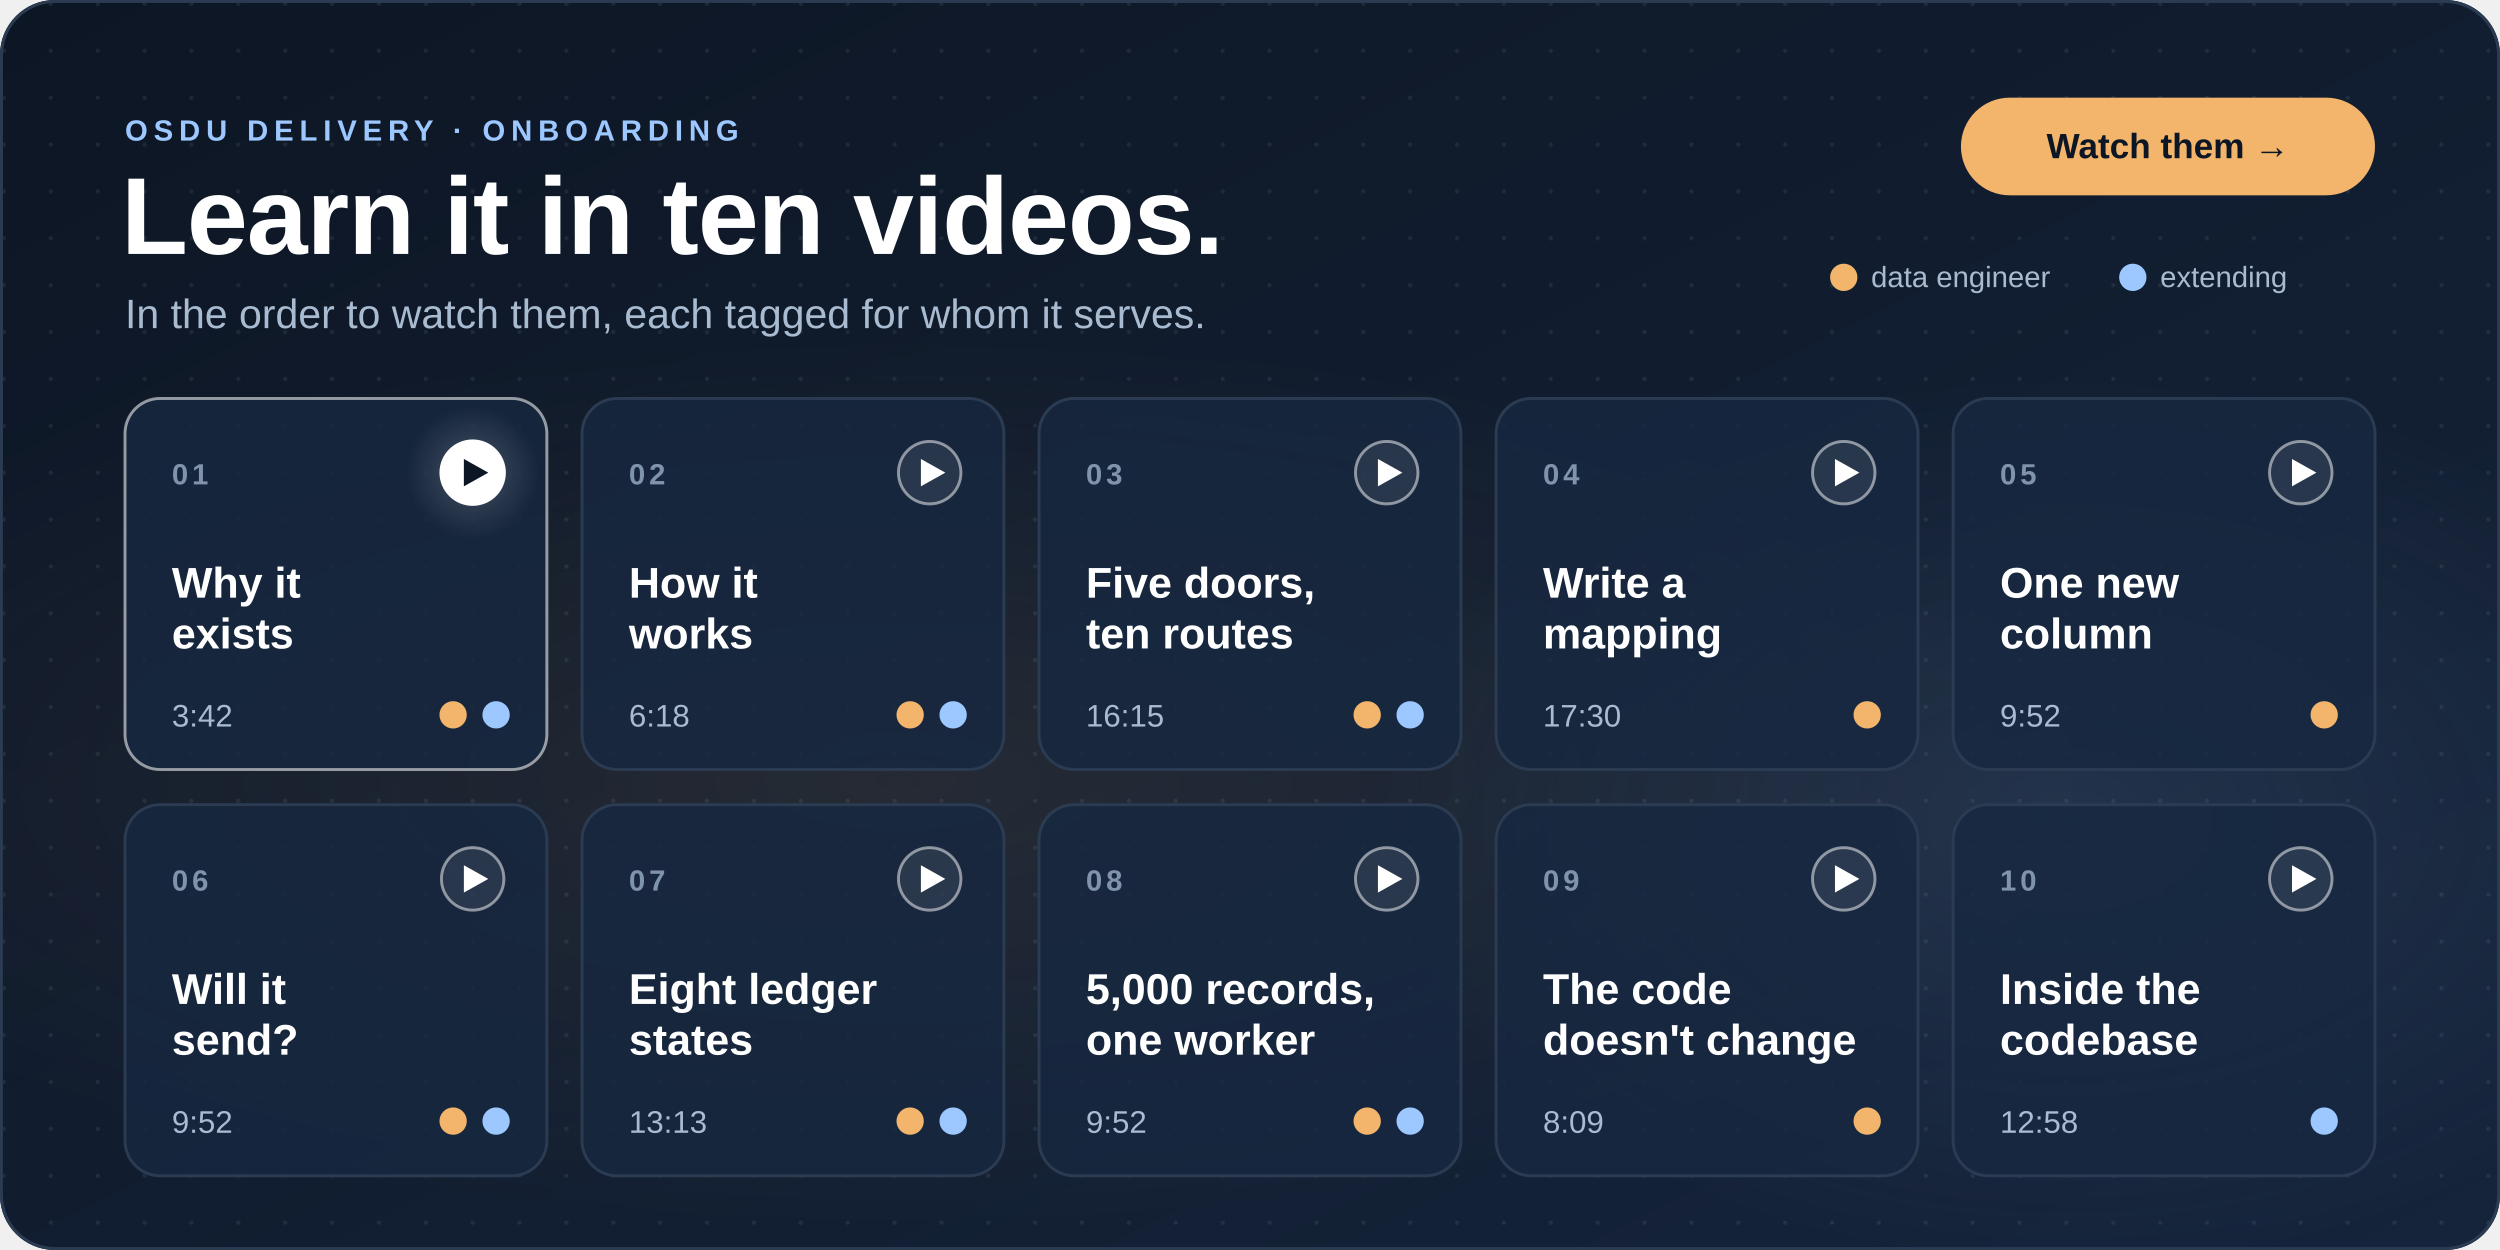
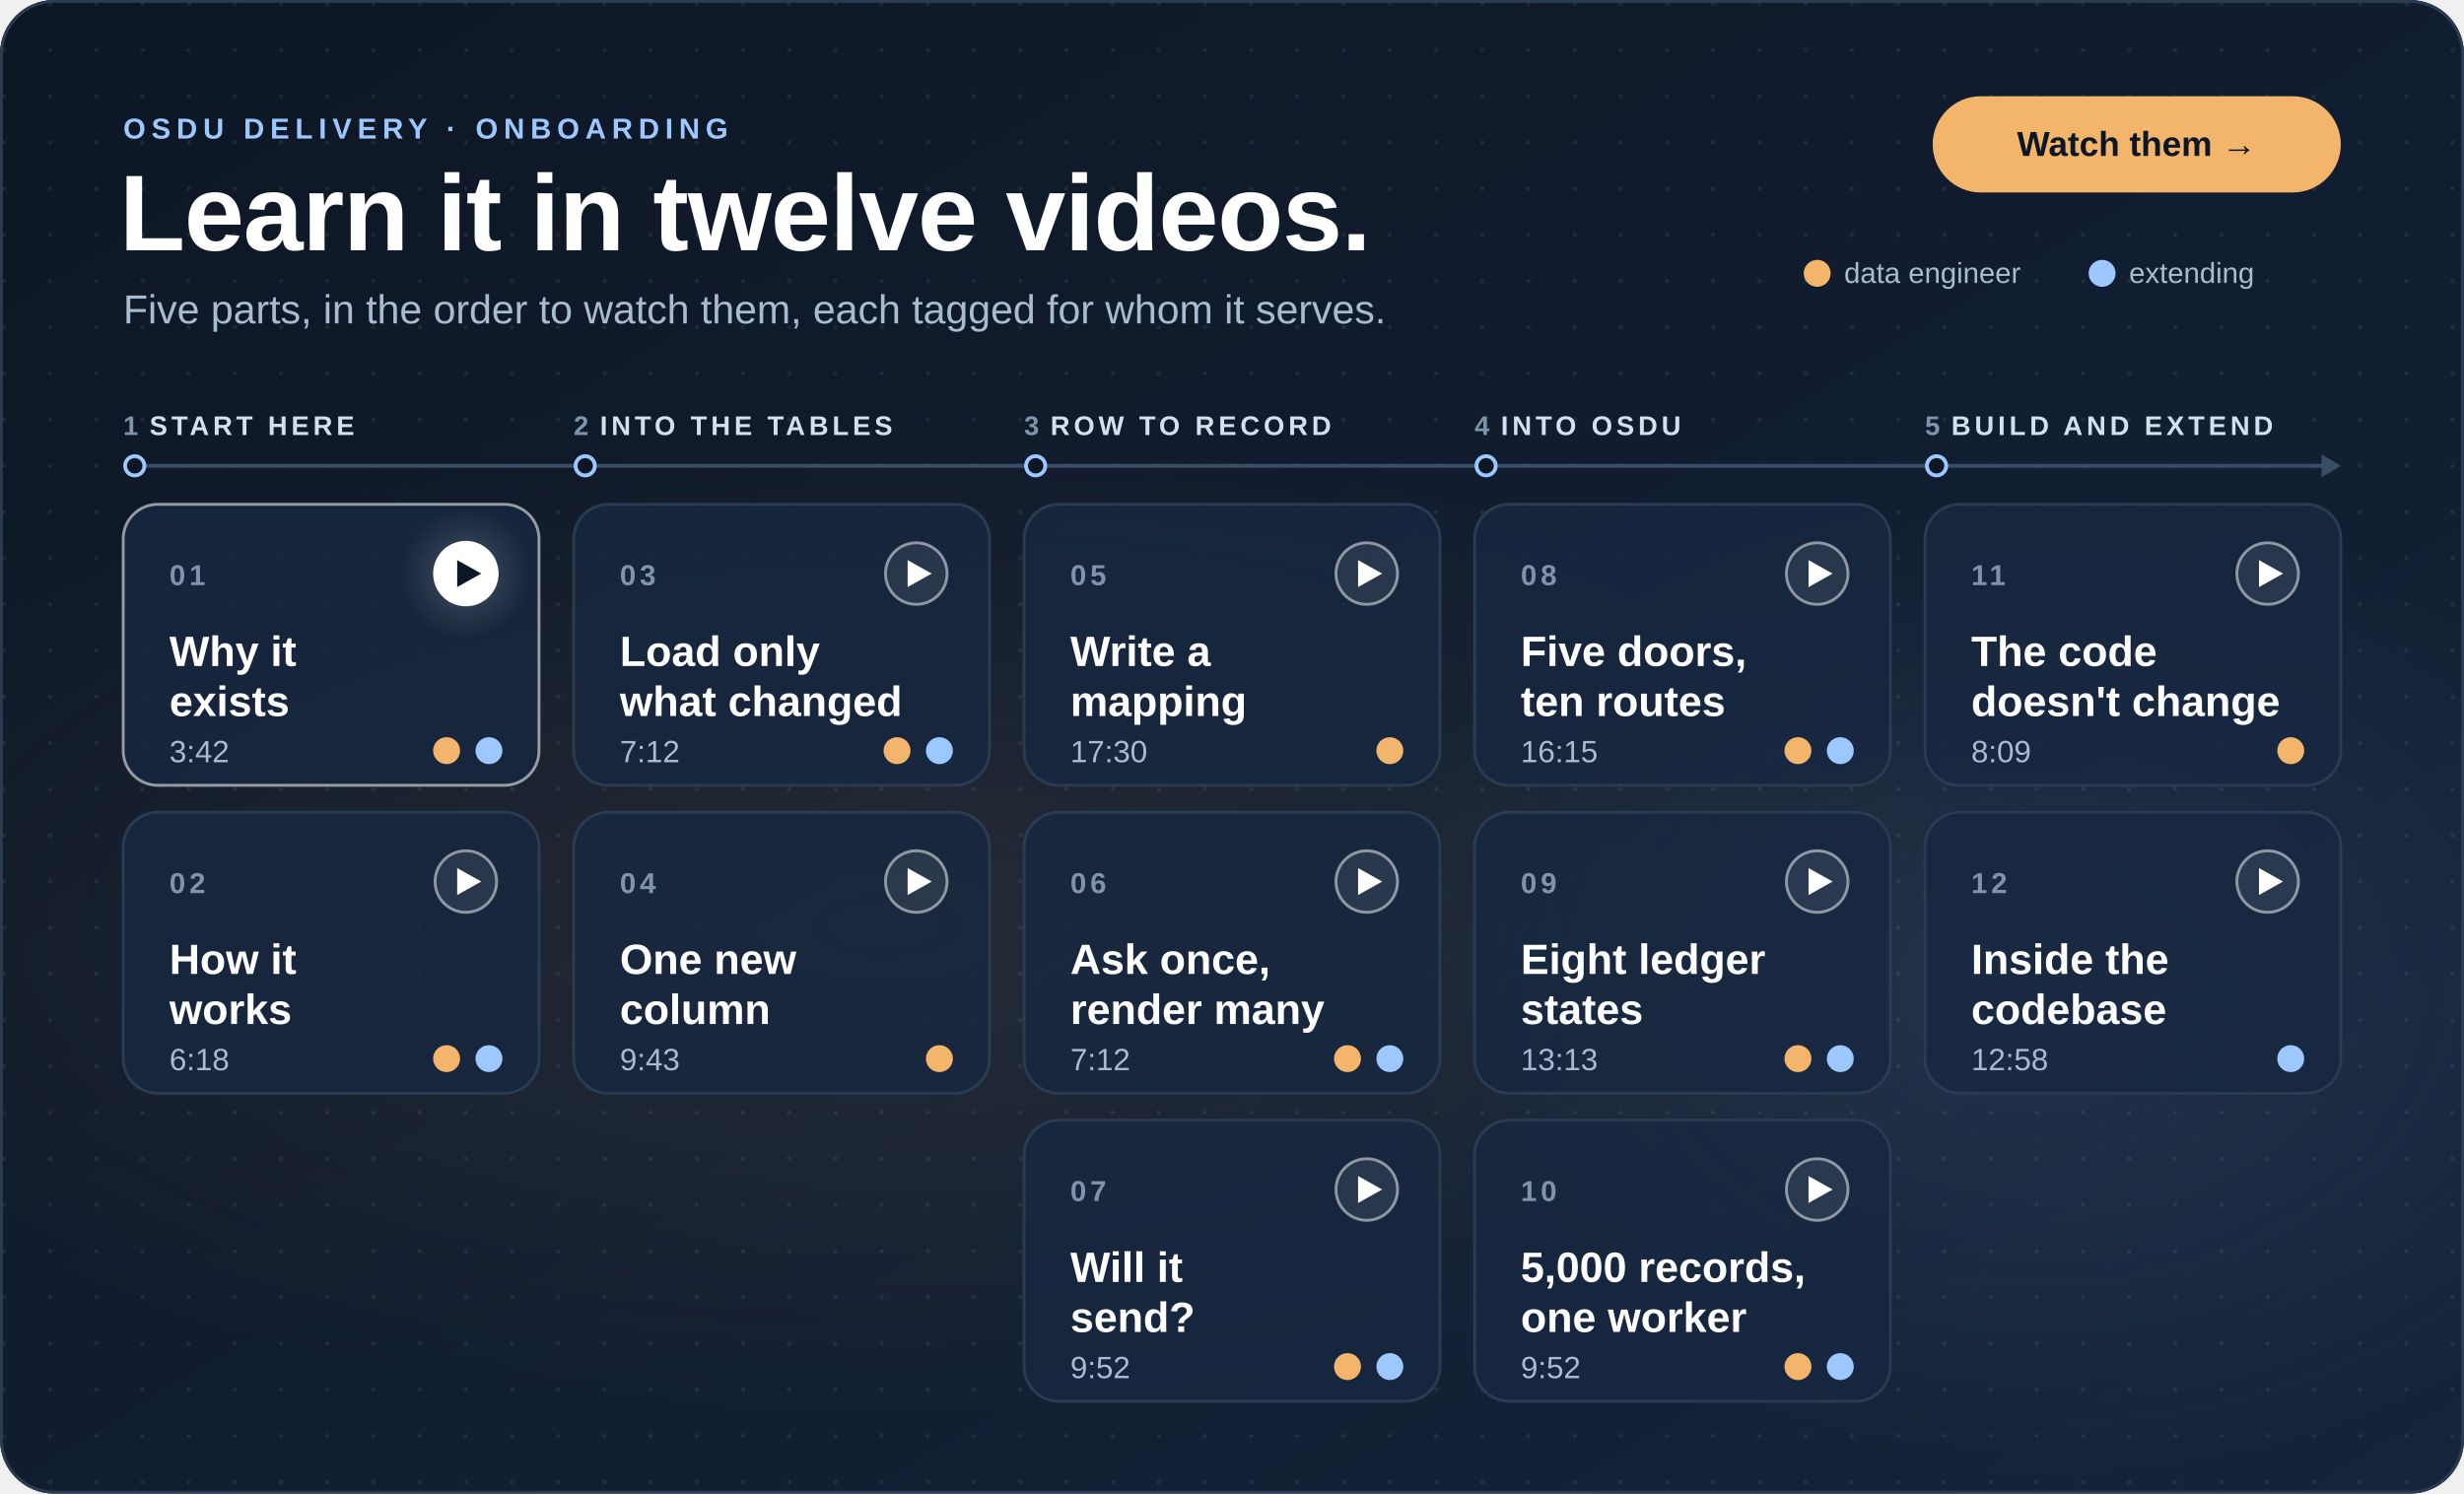
- <svg xmlns="http://www.w3.org/2000/svg" viewBox="0 0 1280 640" width="1280" height="640" role="img" aria-labelledby="title desc">
+ <svg xmlns="http://www.w3.org/2000/svg" viewBox="0 0 1280 776" width="1280" height="776" role="img" aria-labelledby="title desc">
  <defs>
    <linearGradient id="bg" x1="0" y1="0" x2="1" y2="1">
      <stop offset="0" stop-color="#0d1624" />
      <stop offset="1" stop-color="#15243b" />
    </linearGradient>
    <radialGradient id="glow" cx="0.5" cy="0.5" r="0.5">
      <stop offset="0" stop-color="#ffffff" stop-opacity="0.2" />
      <stop offset="1" stop-color="#ffffff" stop-opacity="0" />
    </radialGradient>
    <radialGradient id="warmth" cx="0.5" cy="0.5" r="0.5">
      <stop offset="0" stop-color="#f2b56b" stop-opacity="0.09" />
      <stop offset="1" stop-color="#f2b56b" stop-opacity="0" />
    </radialGradient>
    <radialGradient id="cool" cx="0.5" cy="0.5" r="0.5">
      <stop offset="0" stop-color="#9cc8ff" stop-opacity="0.11" />
      <stop offset="1" stop-color="#9cc8ff" stop-opacity="0" />
    </radialGradient>
    <pattern id="dots" width="24" height="24" patternUnits="userSpaceOnUse">
      <circle cx="2" cy="2" r="1.1" fill="#9db0c6" fill-opacity="0.11" />
    </pattern>
    <clipPath id="card">
-       <rect width="1280" height="640" rx="28" />
+       <rect width="1280" height="776" rx="28" />
    </clipPath>
  </defs>
  <style>
    text { font-family: "Segoe UI", -apple-system, BlinkMacSystemFont, "Helvetica Neue", Arial, sans-serif; }
    .kick { font-size: 15px; font-weight: 700; letter-spacing: 3px; fill: #9cc8ff; }
    .title { font-size: 56px; font-weight: 800; fill: #ffffff; letter-spacing: -0.5px; }
    .sub { font-size: 21px; fill: #a9bbd0; }
    .cta { font-size: 18px; font-weight: 700; fill: #0d1624; }
    .legend { font-size: 15px; fill: #a9bbd0; }
+     .part { font-size: 14px; font-weight: 700; letter-spacing: 2px; fill: #d5e0ee; }
+     .partnum { fill: #7f93ab; }
+     .rail { stroke: #3a4d66; stroke-width: 2; }
    .tile { fill: #172840; fill-opacity: 0.82; stroke: #2a3b52; stroke-width: 1.5; }
    .num { font-size: 15px; font-weight: 800; letter-spacing: 2px; fill: #7f93ab; }
    .name { font-size: 22px; font-weight: 700; fill: #ffffff; }
    .meta { font-size: 16px; fill: #a9bbd0; }
    .pulse { transform-box: fill-box; transform-origin: center; animation: pulse 2.6s ease-out infinite; }
    @keyframes pulse { from { transform: scale(1); opacity: 0.55; } to { transform: scale(1.9); opacity: 0; } }
    @media (prefers-reduced-motion: reduce) {
      .pulse { animation: none; opacity: 0; }
    }
  </style>
  <g clip-path="url(#card)">
-     <rect width="1280" height="640" fill="url(#bg)" />
-     <rect width="1280" height="640" fill="url(#dots)" />
-     <ellipse cx="460" cy="400" rx="620" ry="230" fill="url(#warmth)" />
-     <ellipse cx="1060" cy="420" rx="360" ry="230" fill="url(#cool)" />
-   </g>
-   <rect x="0.75" y="0.75" width="1278.5" height="638.5" rx="27.5" fill="none" stroke="#2a3b52" stroke-width="1.5" />
+     <rect width="1280" height="776" fill="url(#bg)" />
+     <rect width="1280" height="776" fill="url(#dots)" />
+     <ellipse cx="460" cy="481" rx="620" ry="260" fill="url(#warmth)" />
+     <ellipse cx="1060" cy="512" rx="360" ry="260" fill="url(#cool)" />
+   </g>
+   <rect x="0.75" y="0.75" width="1278.5" height="774.5" rx="27.5" fill="none" stroke="#2a3b52" stroke-width="1.5" />
  <text class="kick" x="64" y="72">OSDU DELIVERY · ONBOARDING</text>
-   <text class="title" x="62" y="130">Learn it in ten videos.</text>
-   <text class="sub" x="64" y="168">In the order to watch them, each tagged for whom it serves.</text>
+   <text class="title" x="62" y="130">Learn it in twelve videos.</text>
+   <text class="sub" x="64" y="168">Five parts, in the order to watch them, each tagged for whom it serves.</text>
  <rect x="1004" y="50" width="212" height="50" rx="25" fill="#f2b56b" />
  <text class="cta" x="1110" y="81" text-anchor="middle">Watch them →</text>
  <g transform="translate(944 142)">
    <circle r="7" fill="#f2b56b" />
    <text class="legend" x="14" y="5">data engineer</text>
  </g>
  <g transform="translate(1092 142)">
    <circle r="7" fill="#9cc8ff" />
    <text class="legend" x="14" y="5">extending</text>
  </g>
-   <g>
-     <rect class="tile" x="64" y="204" width="216" height="190" rx="18" style="stroke: #ffffff; stroke-opacity: 0.55" />
-     <text class="num" x="88" y="248">01</text>
-     <circle cx="242" cy="242" r="34" fill="url(#glow)" />
-     <circle class="pulse" cx="242" cy="242" r="16" fill="none" stroke="#ffffff" stroke-width="2" />
-     <circle cx="242" cy="242" r="16" fill="#ffffff" />
-     <path d="M237.5 235 L250 242 L237.5 249 Z" fill="#0d1624" />
-     <text class="name" x="88" y="306">Why it</text>
-     <text class="name" x="88" y="332">exists</text>
-     <text class="meta" x="88" y="372">3:42</text>
-     <circle cx="254" cy="366" r="7" fill="#9cc8ff" />
-     <circle cx="232" cy="366" r="7" fill="#f2b56b" />
-   </g>
-   <g>
-     <rect class="tile" x="298" y="204" width="216" height="190" rx="18" />
-     <text class="num" x="322" y="248">02</text>
-     <circle cx="476" cy="242" r="16" fill="#ffffff" fill-opacity="0.08" stroke="#ffffff" stroke-opacity="0.5" stroke-width="1.5" />
-     <path d="M471.5 235 L484 242 L471.5 249 Z" fill="#ffffff" />
-     <text class="name" x="322" y="306">How it</text>
-     <text class="name" x="322" y="332">works</text>
-     <text class="meta" x="322" y="372">6:18</text>
-     <circle cx="488" cy="366" r="7" fill="#9cc8ff" />
-     <circle cx="466" cy="366" r="7" fill="#f2b56b" />
-   </g>
-   <g>
-     <rect class="tile" x="532" y="204" width="216" height="190" rx="18" />
-     <text class="num" x="556" y="248">03</text>
-     <circle cx="710" cy="242" r="16" fill="#ffffff" fill-opacity="0.08" stroke="#ffffff" stroke-opacity="0.5" stroke-width="1.5" />
-     <path d="M705.5 235 L718 242 L705.5 249 Z" fill="#ffffff" />
-     <text class="name" x="556" y="306">Five doors,</text>
-     <text class="name" x="556" y="332">ten routes</text>
-     <text class="meta" x="556" y="372">16:15</text>
-     <circle cx="722" cy="366" r="7" fill="#9cc8ff" />
-     <circle cx="700" cy="366" r="7" fill="#f2b56b" />
-   </g>
-   <g>
-     <rect class="tile" x="766" y="204" width="216" height="190" rx="18" />
-     <text class="num" x="790" y="248">04</text>
-     <circle cx="944" cy="242" r="16" fill="#ffffff" fill-opacity="0.08" stroke="#ffffff" stroke-opacity="0.5" stroke-width="1.5" />
-     <path d="M939.5 235 L952 242 L939.5 249 Z" fill="#ffffff" />
-     <text class="name" x="790" y="306">Write a</text>
-     <text class="name" x="790" y="332">mapping</text>
-     <text class="meta" x="790" y="372">17:30</text>
-     <circle cx="956" cy="366" r="7" fill="#f2b56b" />
-   </g>
-   <g>
-     <rect class="tile" x="1000" y="204" width="216" height="190" rx="18" />
-     <text class="num" x="1024" y="248">05</text>
-     <circle cx="1178" cy="242" r="16" fill="#ffffff" fill-opacity="0.08" stroke="#ffffff" stroke-opacity="0.5" stroke-width="1.5" />
-     <path d="M1173.5 235 L1186 242 L1173.5 249 Z" fill="#ffffff" />
-     <text class="name" x="1024" y="306">One new</text>
-     <text class="name" x="1024" y="332">column</text>
-     <text class="meta" x="1024" y="372">9:52</text>
-     <circle cx="1190" cy="366" r="7" fill="#f2b56b" />
-   </g>
-   <g>
-     <rect class="tile" x="64" y="412" width="216" height="190" rx="18" />
-     <text class="num" x="88" y="456">06</text>
-     <circle cx="242" cy="450" r="16" fill="#ffffff" fill-opacity="0.08" stroke="#ffffff" stroke-opacity="0.5" stroke-width="1.5" />
-     <path d="M237.5 443 L250 450 L237.5 457 Z" fill="#ffffff" />
-     <text class="name" x="88" y="514">Will it</text>
-     <text class="name" x="88" y="540">send?</text>
-     <text class="meta" x="88" y="580">9:52</text>
-     <circle cx="254" cy="574" r="7" fill="#9cc8ff" />
-     <circle cx="232" cy="574" r="7" fill="#f2b56b" />
-   </g>
-   <g>
-     <rect class="tile" x="298" y="412" width="216" height="190" rx="18" />
-     <text class="num" x="322" y="456">07</text>
-     <circle cx="476" cy="450" r="16" fill="#ffffff" fill-opacity="0.08" stroke="#ffffff" stroke-opacity="0.5" stroke-width="1.5" />
-     <path d="M471.5 443 L484 450 L471.5 457 Z" fill="#ffffff" />
-     <text class="name" x="322" y="514">Eight ledger</text>
-     <text class="name" x="322" y="540">states</text>
-     <text class="meta" x="322" y="580">13:13</text>
-     <circle cx="488" cy="574" r="7" fill="#9cc8ff" />
-     <circle cx="466" cy="574" r="7" fill="#f2b56b" />
-   </g>
-   <g>
-     <rect class="tile" x="532" y="412" width="216" height="190" rx="18" />
-     <text class="num" x="556" y="456">08</text>
-     <circle cx="710" cy="450" r="16" fill="#ffffff" fill-opacity="0.08" stroke="#ffffff" stroke-opacity="0.5" stroke-width="1.5" />
-     <path d="M705.5 443 L718 450 L705.5 457 Z" fill="#ffffff" />
-     <text class="name" x="556" y="514">5,000 records,</text>
-     <text class="name" x="556" y="540">one worker</text>
-     <text class="meta" x="556" y="580">9:52</text>
-     <circle cx="722" cy="574" r="7" fill="#9cc8ff" />
-     <circle cx="700" cy="574" r="7" fill="#f2b56b" />
-   </g>
-   <g>
-     <rect class="tile" x="766" y="412" width="216" height="190" rx="18" />
-     <text class="num" x="790" y="456">09</text>
-     <circle cx="944" cy="450" r="16" fill="#ffffff" fill-opacity="0.08" stroke="#ffffff" stroke-opacity="0.5" stroke-width="1.5" />
-     <path d="M939.5 443 L952 450 L939.5 457 Z" fill="#ffffff" />
-     <text class="name" x="790" y="514">The code</text>
-     <text class="name" x="790" y="540">doesn't change</text>
-     <text class="meta" x="790" y="580">8:09</text>
-     <circle cx="956" cy="574" r="7" fill="#f2b56b" />
-   </g>
-   <g>
-     <rect class="tile" x="1000" y="412" width="216" height="190" rx="18" />
-     <text class="num" x="1024" y="456">10</text>
-     <circle cx="1178" cy="450" r="16" fill="#ffffff" fill-opacity="0.08" stroke="#ffffff" stroke-opacity="0.5" stroke-width="1.5" />
-     <path d="M1173.5 443 L1186 450 L1173.5 457 Z" fill="#ffffff" />
-     <text class="name" x="1024" y="514">Inside the</text>
-     <text class="name" x="1024" y="540">codebase</text>
-     <text class="meta" x="1024" y="580">12:58</text>
-     <circle cx="1190" cy="574" r="7" fill="#9cc8ff" />
+   <line class="rail" x1="70" y1="242" x2="1208" y2="242" />
+   <path d="M1206 236 L1216 242 L1206 248 Z" fill="#3a4d66" />
+   <text class="part" x="64" y="226">
+     <tspan class="partnum">1</tspan>  START HERE</text>
+   <circle cx="70" cy="242" r="5" fill="#0d1624" stroke="#9cc8ff" stroke-width="2" />
+   <text class="part" x="298" y="226">
+     <tspan class="partnum">2</tspan>  INTO THE TABLES</text>
+   <circle cx="304" cy="242" r="5" fill="#0d1624" stroke="#9cc8ff" stroke-width="2" />
+   <text class="part" x="532" y="226">
+     <tspan class="partnum">3</tspan>  ROW TO RECORD</text>
+   <circle cx="538" cy="242" r="5" fill="#0d1624" stroke="#9cc8ff" stroke-width="2" />
+   <text class="part" x="766" y="226">
+     <tspan class="partnum">4</tspan>  INTO OSDU</text>
+   <circle cx="772" cy="242" r="5" fill="#0d1624" stroke="#9cc8ff" stroke-width="2" />
+   <text class="part" x="1000" y="226">
+     <tspan class="partnum">5</tspan>  BUILD AND EXTEND</text>
+   <circle cx="1006" cy="242" r="5" fill="#0d1624" stroke="#9cc8ff" stroke-width="2" />
+   <g>
+     <rect class="tile" x="64" y="262" width="216" height="146" rx="18" style="stroke: #ffffff; stroke-opacity: 0.55" />
+     <text class="num" x="88" y="304">01</text>
+     <circle cx="242" cy="298" r="34" fill="url(#glow)" />
+     <circle class="pulse" cx="242" cy="298" r="16" fill="none" stroke="#ffffff" stroke-width="2" />
+     <circle cx="242" cy="298" r="16" fill="#ffffff" />
+     <path d="M237.5 291 L250 298 L237.5 305 Z" fill="#0d1624" />
+     <text class="name" x="88" y="346">Why it</text>
+     <text class="name" x="88" y="372">exists</text>
+     <text class="meta" x="88" y="396">3:42</text>
+     <circle cx="254" cy="390" r="7" fill="#9cc8ff" />
+     <circle cx="232" cy="390" r="7" fill="#f2b56b" />
+   </g>
+   <g>
+     <rect class="tile" x="64" y="422" width="216" height="146" rx="18" />
+     <text class="num" x="88" y="464">02</text>
+     <circle cx="242" cy="458" r="16" fill="#ffffff" fill-opacity="0.08" stroke="#ffffff" stroke-opacity="0.5" stroke-width="1.5" />
+     <path d="M237.5 451 L250 458 L237.5 465 Z" fill="#ffffff" />
+     <text class="name" x="88" y="506">How it</text>
+     <text class="name" x="88" y="532">works</text>
+     <text class="meta" x="88" y="556">6:18</text>
+     <circle cx="254" cy="550" r="7" fill="#9cc8ff" />
+     <circle cx="232" cy="550" r="7" fill="#f2b56b" />
+   </g>
+   <g>
+     <rect class="tile" x="298" y="262" width="216" height="146" rx="18" />
+     <text class="num" x="322" y="304">03</text>
+     <circle cx="476" cy="298" r="16" fill="#ffffff" fill-opacity="0.08" stroke="#ffffff" stroke-opacity="0.5" stroke-width="1.5" />
+     <path d="M471.5 291 L484 298 L471.5 305 Z" fill="#ffffff" />
+     <text class="name" x="322" y="346">Load only</text>
+     <text class="name" x="322" y="372">what changed</text>
+     <text class="meta" x="322" y="396">7:12</text>
+     <circle cx="488" cy="390" r="7" fill="#9cc8ff" />
+     <circle cx="466" cy="390" r="7" fill="#f2b56b" />
+   </g>
+   <g>
+     <rect class="tile" x="298" y="422" width="216" height="146" rx="18" />
+     <text class="num" x="322" y="464">04</text>
+     <circle cx="476" cy="458" r="16" fill="#ffffff" fill-opacity="0.08" stroke="#ffffff" stroke-opacity="0.5" stroke-width="1.5" />
+     <path d="M471.5 451 L484 458 L471.5 465 Z" fill="#ffffff" />
+     <text class="name" x="322" y="506">One new</text>
+     <text class="name" x="322" y="532">column</text>
+     <text class="meta" x="322" y="556">9:43</text>
+     <circle cx="488" cy="550" r="7" fill="#f2b56b" />
+   </g>
+   <g>
+     <rect class="tile" x="532" y="262" width="216" height="146" rx="18" />
+     <text class="num" x="556" y="304">05</text>
+     <circle cx="710" cy="298" r="16" fill="#ffffff" fill-opacity="0.08" stroke="#ffffff" stroke-opacity="0.5" stroke-width="1.5" />
+     <path d="M705.5 291 L718 298 L705.5 305 Z" fill="#ffffff" />
+     <text class="name" x="556" y="346">Write a</text>
+     <text class="name" x="556" y="372">mapping</text>
+     <text class="meta" x="556" y="396">17:30</text>
+     <circle cx="722" cy="390" r="7" fill="#f2b56b" />
+   </g>
+   <g>
+     <rect class="tile" x="532" y="422" width="216" height="146" rx="18" />
+     <text class="num" x="556" y="464">06</text>
+     <circle cx="710" cy="458" r="16" fill="#ffffff" fill-opacity="0.08" stroke="#ffffff" stroke-opacity="0.5" stroke-width="1.5" />
+     <path d="M705.5 451 L718 458 L705.5 465 Z" fill="#ffffff" />
+     <text class="name" x="556" y="506">Ask once,</text>
+     <text class="name" x="556" y="532">render many</text>
+     <text class="meta" x="556" y="556">7:12</text>
+     <circle cx="722" cy="550" r="7" fill="#9cc8ff" />
+     <circle cx="700" cy="550" r="7" fill="#f2b56b" />
+   </g>
+   <g>
+     <rect class="tile" x="532" y="582" width="216" height="146" rx="18" />
+     <text class="num" x="556" y="624">07</text>
+     <circle cx="710" cy="618" r="16" fill="#ffffff" fill-opacity="0.08" stroke="#ffffff" stroke-opacity="0.5" stroke-width="1.5" />
+     <path d="M705.5 611 L718 618 L705.5 625 Z" fill="#ffffff" />
+     <text class="name" x="556" y="666">Will it</text>
+     <text class="name" x="556" y="692">send?</text>
+     <text class="meta" x="556" y="716">9:52</text>
+     <circle cx="722" cy="710" r="7" fill="#9cc8ff" />
+     <circle cx="700" cy="710" r="7" fill="#f2b56b" />
+   </g>
+   <g>
+     <rect class="tile" x="766" y="262" width="216" height="146" rx="18" />
+     <text class="num" x="790" y="304">08</text>
+     <circle cx="944" cy="298" r="16" fill="#ffffff" fill-opacity="0.08" stroke="#ffffff" stroke-opacity="0.5" stroke-width="1.5" />
+     <path d="M939.5 291 L952 298 L939.5 305 Z" fill="#ffffff" />
+     <text class="name" x="790" y="346">Five doors,</text>
+     <text class="name" x="790" y="372">ten routes</text>
+     <text class="meta" x="790" y="396">16:15</text>
+     <circle cx="956" cy="390" r="7" fill="#9cc8ff" />
+     <circle cx="934" cy="390" r="7" fill="#f2b56b" />
+   </g>
+   <g>
+     <rect class="tile" x="766" y="422" width="216" height="146" rx="18" />
+     <text class="num" x="790" y="464">09</text>
+     <circle cx="944" cy="458" r="16" fill="#ffffff" fill-opacity="0.08" stroke="#ffffff" stroke-opacity="0.5" stroke-width="1.5" />
+     <path d="M939.5 451 L952 458 L939.5 465 Z" fill="#ffffff" />
+     <text class="name" x="790" y="506">Eight ledger</text>
+     <text class="name" x="790" y="532">states</text>
+     <text class="meta" x="790" y="556">13:13</text>
+     <circle cx="956" cy="550" r="7" fill="#9cc8ff" />
+     <circle cx="934" cy="550" r="7" fill="#f2b56b" />
+   </g>
+   <g>
+     <rect class="tile" x="766" y="582" width="216" height="146" rx="18" />
+     <text class="num" x="790" y="624">10</text>
+     <circle cx="944" cy="618" r="16" fill="#ffffff" fill-opacity="0.08" stroke="#ffffff" stroke-opacity="0.5" stroke-width="1.5" />
+     <path d="M939.5 611 L952 618 L939.5 625 Z" fill="#ffffff" />
+     <text class="name" x="790" y="666">5,000 records,</text>
+     <text class="name" x="790" y="692">one worker</text>
+     <text class="meta" x="790" y="716">9:52</text>
+     <circle cx="956" cy="710" r="7" fill="#9cc8ff" />
+     <circle cx="934" cy="710" r="7" fill="#f2b56b" />
+   </g>
+   <g>
+     <rect class="tile" x="1000" y="262" width="216" height="146" rx="18" />
+     <text class="num" x="1024" y="304">11</text>
+     <circle cx="1178" cy="298" r="16" fill="#ffffff" fill-opacity="0.08" stroke="#ffffff" stroke-opacity="0.5" stroke-width="1.5" />
+     <path d="M1173.5 291 L1186 298 L1173.5 305 Z" fill="#ffffff" />
+     <text class="name" x="1024" y="346">The code</text>
+     <text class="name" x="1024" y="372">doesn't change</text>
+     <text class="meta" x="1024" y="396">8:09</text>
+     <circle cx="1190" cy="390" r="7" fill="#f2b56b" />
+   </g>
+   <g>
+     <rect class="tile" x="1000" y="422" width="216" height="146" rx="18" />
+     <text class="num" x="1024" y="464">12</text>
+     <circle cx="1178" cy="458" r="16" fill="#ffffff" fill-opacity="0.08" stroke="#ffffff" stroke-opacity="0.5" stroke-width="1.5" />
+     <path d="M1173.5 451 L1186 458 L1173.5 465 Z" fill="#ffffff" />
+     <text class="name" x="1024" y="506">Inside the</text>
+     <text class="name" x="1024" y="532">codebase</text>
+     <text class="meta" x="1024" y="556">12:58</text>
+     <circle cx="1190" cy="550" r="7" fill="#9cc8ff" />
  </g>
</svg>
